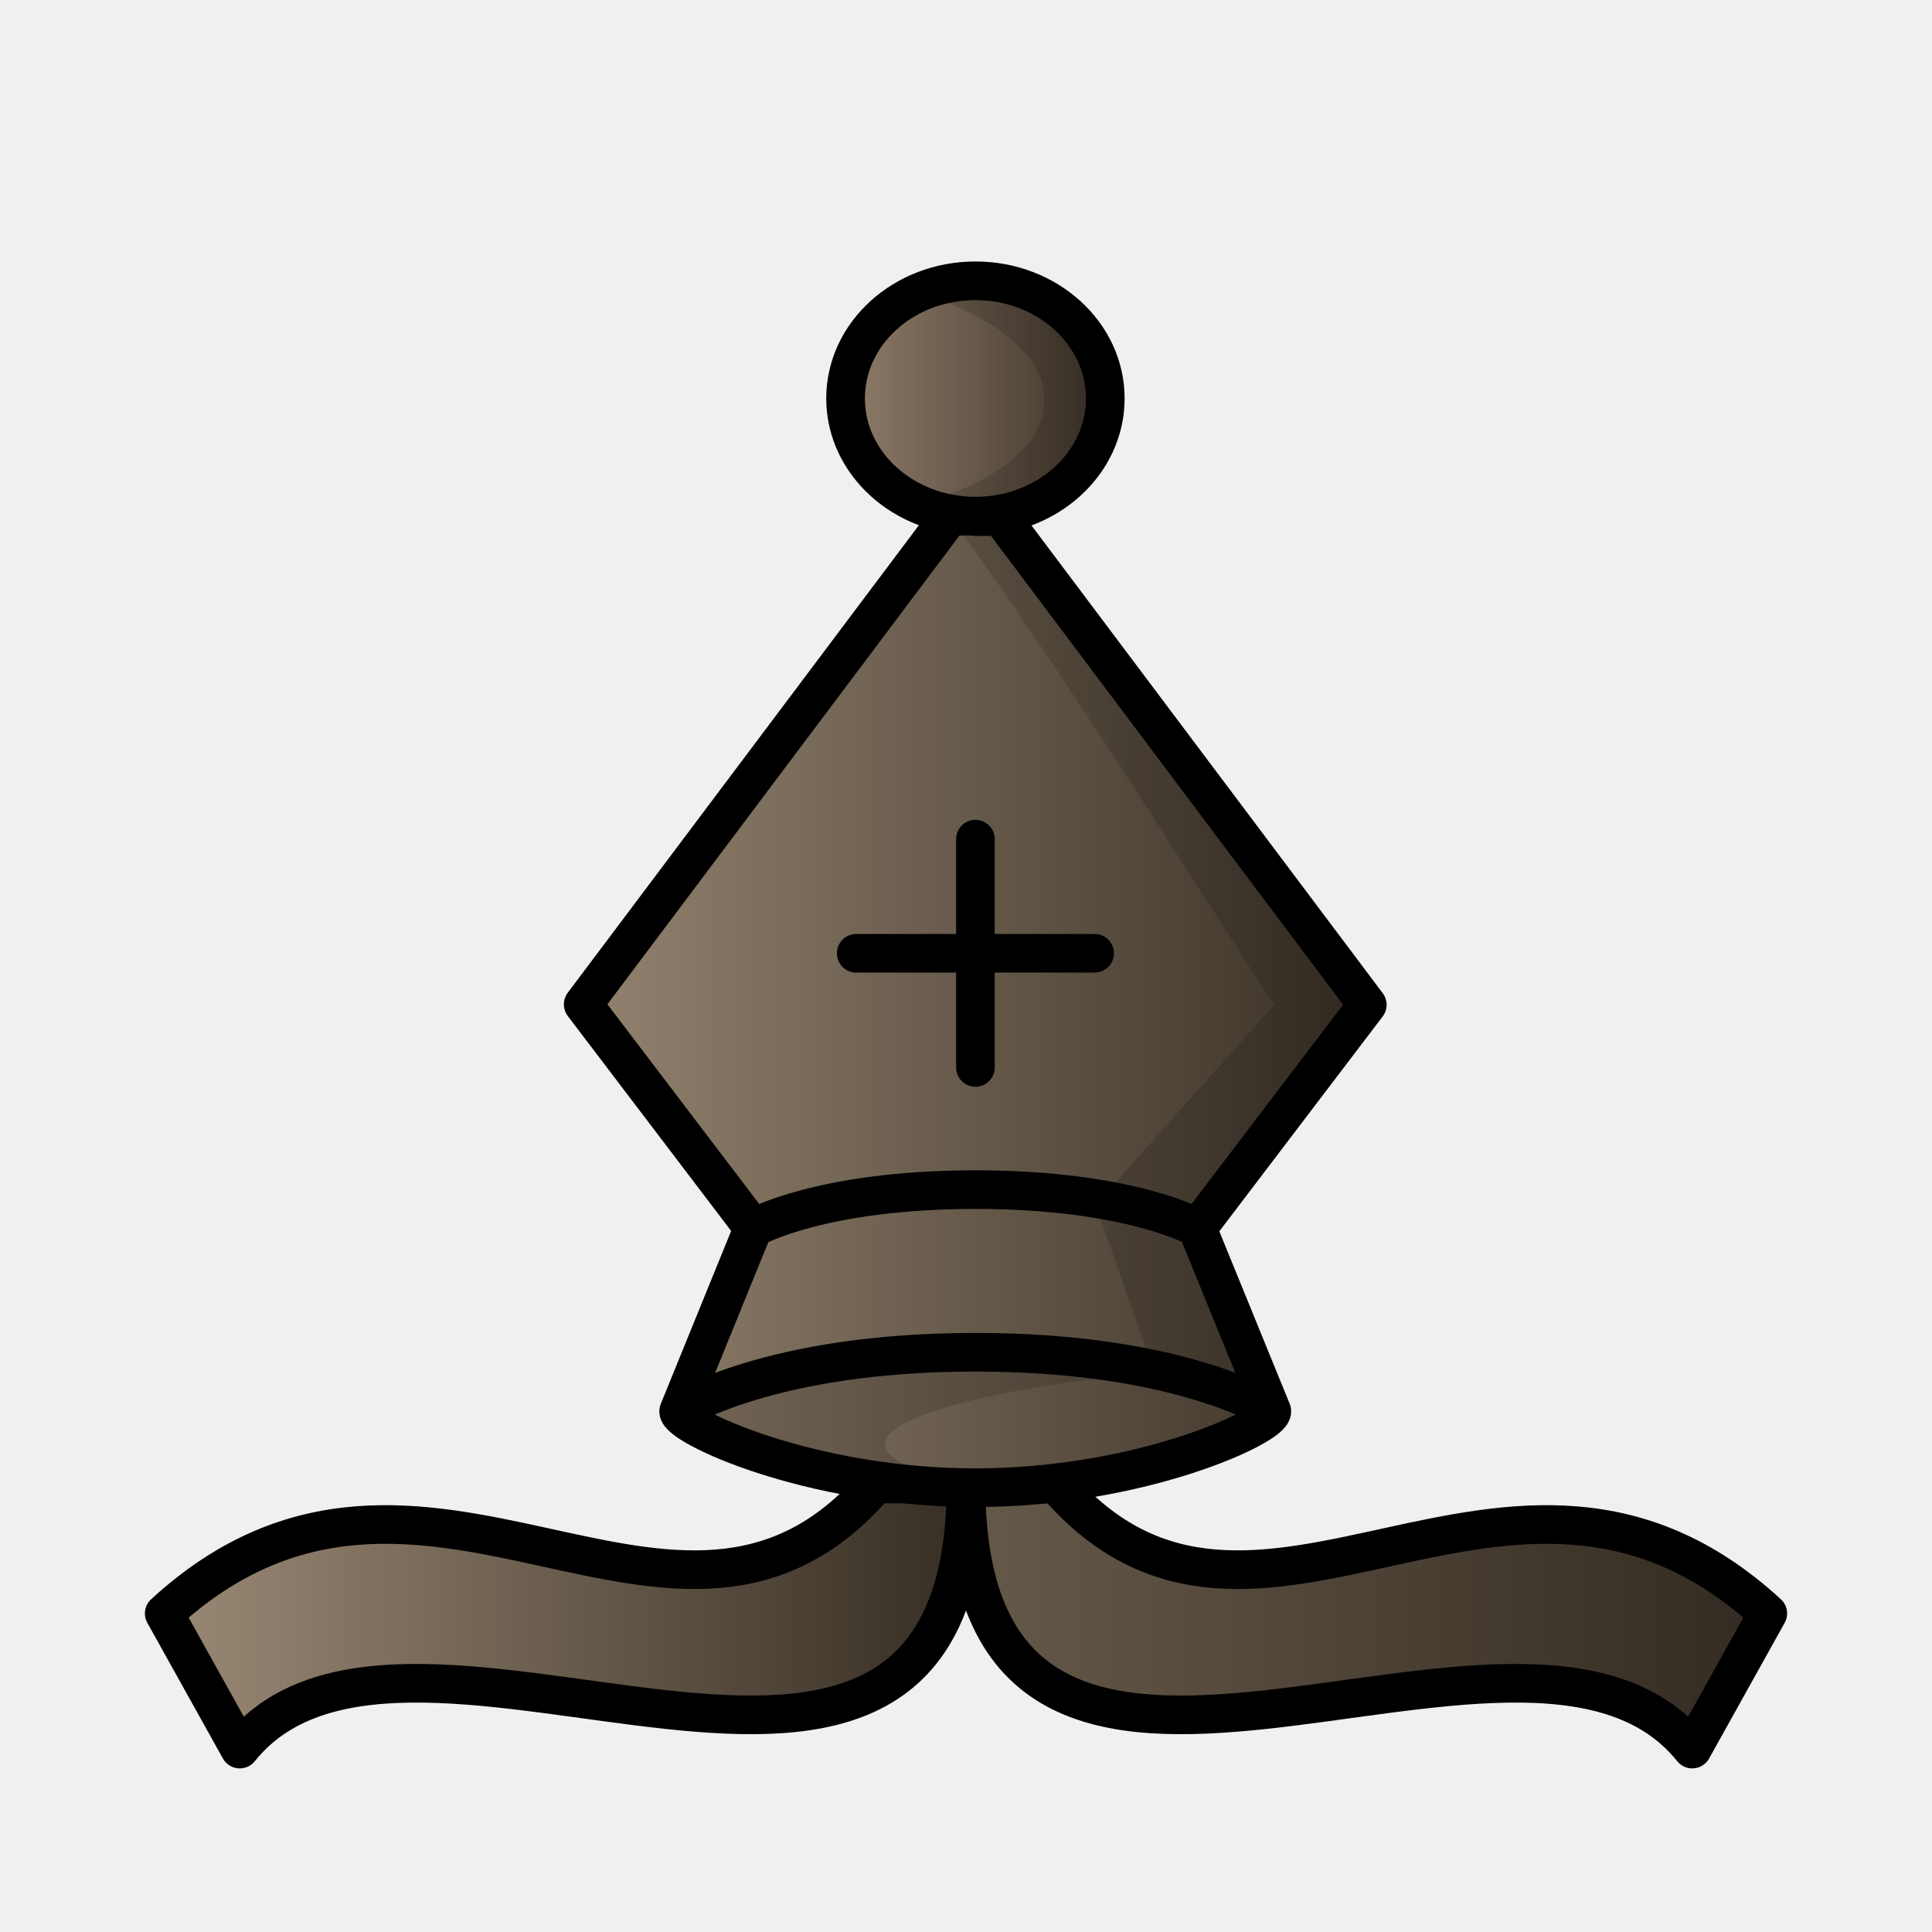
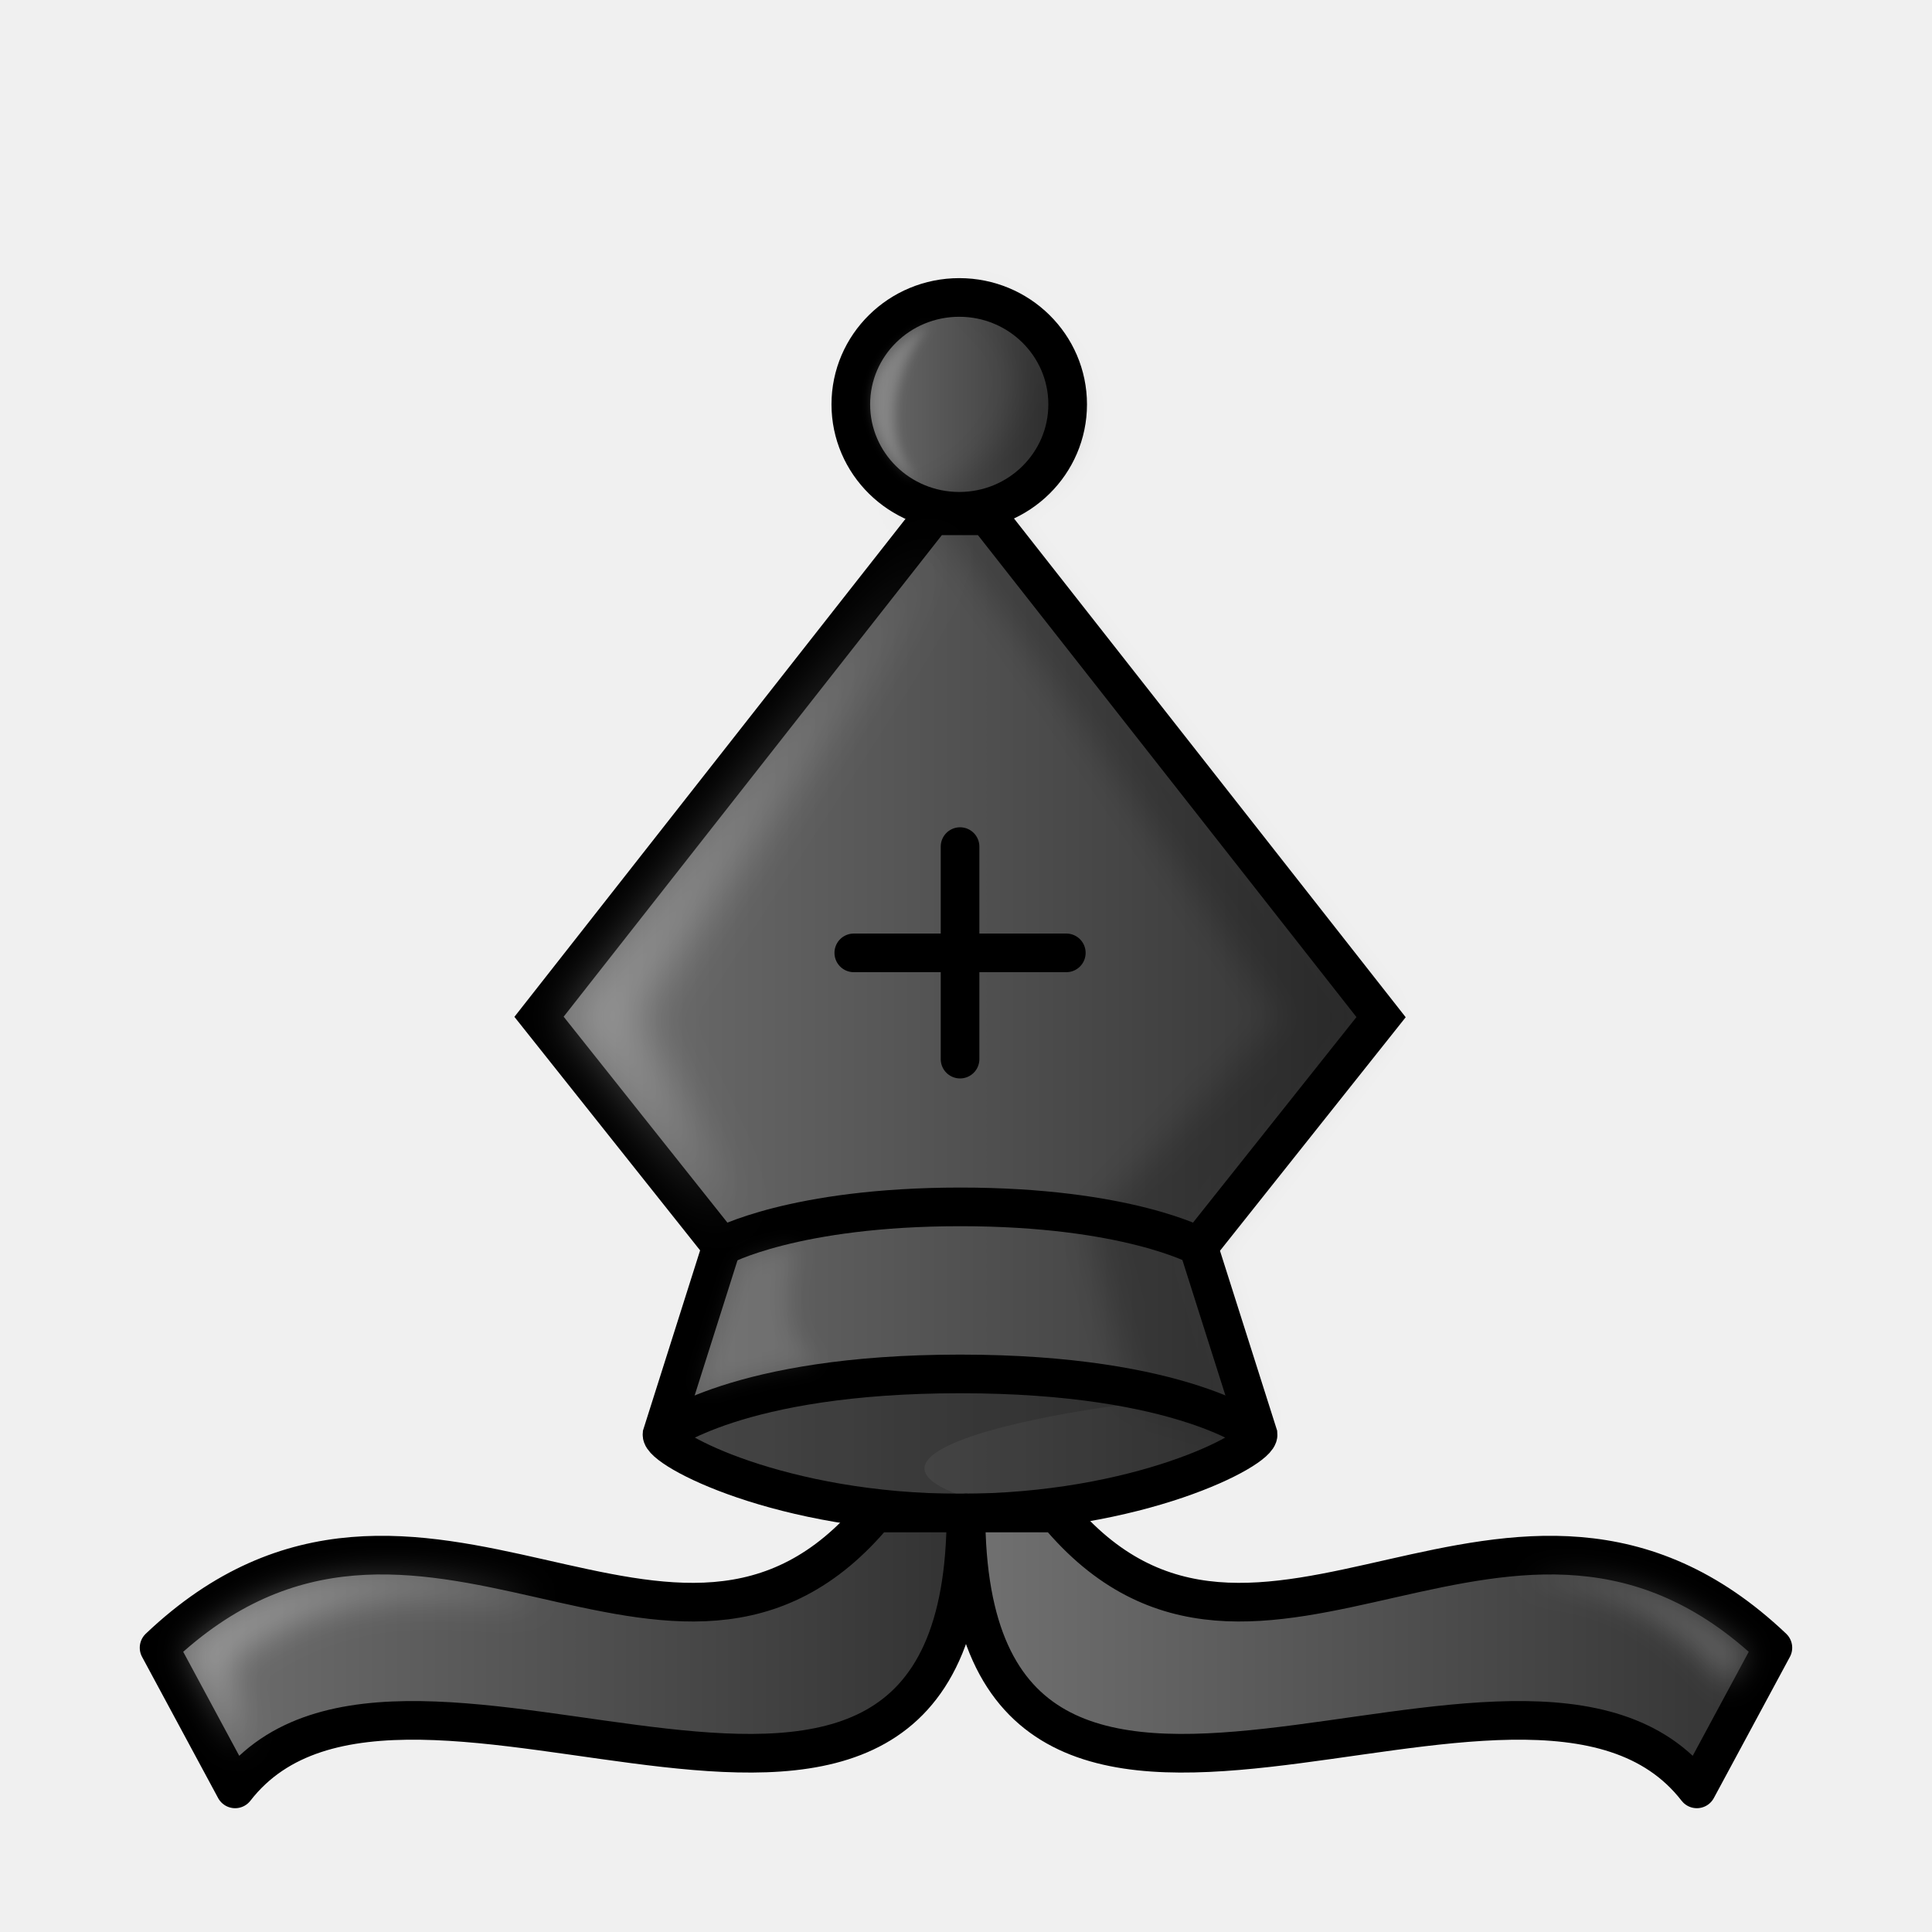
- <svg xmlns="http://www.w3.org/2000/svg" xmlns:xlink="http://www.w3.org/1999/xlink" width="50mm" height="50mm" clip-rule="evenodd" fill-rule="evenodd" image-rendering="optimizeQuality" shape-rendering="geometricPrecision" text-rendering="geometricPrecision" viewBox="0 0 50 50">
+ <svg xmlns="http://www.w3.org/2000/svg" xmlns:xlink="http://www.w3.org/1999/xlink" width="50mm" height="50mm" clip-rule="evenodd" fill-rule="evenodd" image-rendering="optimizeQuality" shape-rendering="geometricPrecision" text-rendering="geometricPrecision" version="1.1" viewBox="0 0 50 50">
  <defs>
-     <linearGradient id="a" x1="-497.87" x2="-466.88" y1="13.855" y2="13.855" gradientTransform="matrix(1.011 0 0 1.052 512.68 12.69)" gradientUnits="userSpaceOnUse">
-       <stop stop-color="#978672" offset="0" />
-       <stop stop-color="#342c22" offset="1" />
+     <linearGradient id="linearGradient2770-4-1" x1="14.558" x2="35.921" y1="25.93" y2="25.93" gradientTransform="matrix(1.0739 0 0 1.0269 -2.2596 -.38035)" gradientUnits="userSpaceOnUse" xlink:href="#linearGradient2403" />
+     <linearGradient id="linearGradient2403" x1="9.241" x2="40.761" y1="27.266" y2="27.266" gradientTransform="matrix(1.0155 0 0 1.0103 -.38852 .48153)" gradientUnits="userSpaceOnUse">
+       <stop stop-color="#635f5e" style="stop-color:#737373" offset="0" />
+       <stop stop-color="#131111" style="stop-color:#303030" offset="1" />
    </linearGradient>
-     <linearGradient id="b" x1="272.22" x2="294.03" y1="-517.16" y2="-517.16" gradientTransform="matrix(.94693 0 0 .9696 -252.93 543)" gradientUnits="userSpaceOnUse" xlink:href="#a" />
-     <linearGradient id="c" x1="314.87" x2="272.15" y1="-516.97" y2="-516.97" gradientTransform="matrix(-.94693 0 0 .9696 302.93 543.01)" gradientUnits="userSpaceOnUse" xlink:href="#a" />
-     <linearGradient id="d" x1="272.88" x2="293.31" y1="-482.76" y2="-482.76" gradientTransform="matrix(1.098 0 0 1.0515 -285.59 533.53)" gradientUnits="userSpaceOnUse" xlink:href="#a" />
-     <linearGradient id="e" x1="279.55" x2="286.66" y1="-497.61" y2="-497.61" gradientTransform="matrix(1.098 0 0 1.0515 -285.59 533.53)" gradientUnits="userSpaceOnUse">
-       <stop stop-color="#968270" offset="0" />
-       <stop stop-color="#342c22" offset="1" />
-     </linearGradient>
+     <linearGradient id="linearGradient1638" x1="21.347" x2="29.141" y1="10.312" y2="10.312" gradientTransform="matrix(.83475 0 0 .90883 3.7518 1.0937)" gradientUnits="userSpaceOnUse" xlink:href="#linearGradient2403" />
+     <filter id="filter1616-8-6-66-8" x="-.081" y="-.034" width="1.162" height="1.068" color-interpolation-filters="sRGB">
+       <feGaussianBlur stdDeviation="0.407" />
+     </filter>
+     <filter id="filter1486" x="-.152" y="-.084" width="1.304" height="1.167" style="color-interpolation-filters:sRGB">
+       <feGaussianBlur stdDeviation="0.617" />
+     </filter>
+     <linearGradient id="linearGradient1640" x1="5.612" x2="25.919" y1="42.295" y2="42.295" gradientTransform="matrix(1.0856 0 0 .94062 -2.5546 2.9415)" gradientUnits="userSpaceOnUse" xlink:href="#linearGradient2403" />
+     <linearGradient id="linearGradient1642" x1="24.848" x2="45.155" y1="42.295" y2="42.295" gradientTransform="matrix(1.0856 0 0 .94062 -2.5546 2.9415)" gradientUnits="userSpaceOnUse" xlink:href="#linearGradient2403" />
+     <filter id="filter1474" x="-.11" y="-.222" width="1.22" height="1.444" style="color-interpolation-filters:sRGB">
+       <feGaussianBlur stdDeviation="0.417" />
+     </filter>
+     <filter id="filter1478" x="-.143" y="-.292" width="1.286" height="1.583" style="color-interpolation-filters:sRGB">
+       <feGaussianBlur stdDeviation="0.346" />
+     </filter>
+     <filter id="filter1490" x="-.195" y="-.075" width="1.389" height="1.149" style="color-interpolation-filters:sRGB">
+       <feGaussianBlur stdDeviation="0.124" />
+     </filter>
+     <filter id="filter1482" x="-.215" y="-.173" width="1.43" height="1.346" style="color-interpolation-filters:sRGB">
+       <feGaussianBlur stdDeviation="0.27" />
+     </filter>
  </defs>
-   <g stroke="#000" stroke-linecap="round" stroke-linejoin="round">
-     <path d="M22.665 38.406c-5.16 6.013-11.715-2.801-18.415 3.35l1.955 3.51c4.37-5.45 18.795 5.01 18.795-6.86z" fill="url(#b)" />
-     <path d="M27.335 38.406c5.16 6.013 11.715-2.801 18.415 3.35l-1.955 3.51C39.425 39.816 25 50.276 25 38.406z" fill="url(#c)" />
-     <path d="M30.985 31.791l4.4-5.787-9.488-12.635h-.653v-.01h-.662l-9.489 12.634 4.4 5.788-1.929 4.74c-.029.375 3.375 1.98 7.675 1.98s7.705-1.605 7.676-1.98z" fill="url(#d)" />
-     <path d="M25.245 7.267c-1.857 0-3.362 1.363-3.362 3.045 0 1.681 1.506 3.045 3.362 3.045s3.36-1.364 3.36-3.045c0-1.682-1.504-3.045-3.36-3.045z" fill="url(#e)" />
-     <path d="M22.159 24.671h6.17m-3.085-2.954v5.908" fill="none" />
-   </g>
-   <path d="M25.245 7.266c-.527 0-1.025.114-1.469.31 4.42 1.365 4.266 4.305 0 5.47.445.197.942.31 1.469.31 1.857 0 3.36-1.364 3.36-3.045 0-1.681-1.504-3.044-3.36-3.045zm-.662 6.092c2.975 4.094 5.627 8.417 8.395 12.646l-4.625 5.173 1.54 4.4 2.888.86-1.795-4.647 4.928-5.787-10.016-12.635h-.652v-.01z" opacity=".15" />
-   <path d="M24.903 35.055c-2.875.012-5.502.233-7.337 1.464 2.03 1.462 4.944 2.036 7.818 1.98-6.648-1.406 1.89-2.887 4.51-2.922-1.417-.357-3.454-.528-4.991-.522z" opacity=".15" />
-   <path d="M17.566 36.519s2.316-1.523 7.675-1.523c5.36 0 7.675 1.523 7.675 1.523M19.494 31.781s1.735-.994 5.75-.994 5.75.994 5.75.994" fill="none" stroke="#000" />
+   <path d="m31.016 32.267 4.726-5.943-10.19-12.975h-0.701v-0.01h-0.711l-10.19 12.975 4.726 5.943-1.543 4.867c-0.031 0.386 3.095 2.034 7.713 2.034 4.618 0 7.745-1.648 7.713-2.034z" fill="url(#linearGradient2770-4)" image-rendering="optimizeQuality" style="clip-rule:evenodd;fill-rule:evenodd;fill:url(#linearGradient2770-4-1);shape-rendering:geometricPrecision;stroke-linecap:round;stroke:#000000" />
+   <path d="m24.826 7.698c-1.55 0-2.807 1.239-2.807 2.767s1.257 2.767 2.807 2.767 2.805-1.239 2.805-2.767c0-1.528-1.256-2.767-2.805-2.767z" fill="url(#linearGradient2772-9)" image-rendering="optimizeQuality" stroke-linejoin="round" style="clip-rule:evenodd;fill-rule:evenodd;fill:url(#linearGradient1638);shape-rendering:geometricPrecision;stroke-linecap:round;stroke-width:1;stroke:#000000" />
+   <path d="m22.096 24.66h5.5m-2.75-2.75v5.5" fill="none" image-rendering="optimizeQuality" stroke-linejoin="round" style="clip-rule:evenodd;fill-rule:evenodd;shape-rendering:geometricPrecision;stroke-linecap:round;stroke:#000000" />
+   <path transform="matrix(1.0334 0 0 1.0218 592.95 439.08)" d="m-549.75-422.16c3.412 1.813 0.501 4.931-1.526 5.206 0.462 0.197 0.978 0.311 1.526 0.311 5.528-1.76 1.318-5.645 0-5.517zm-0.688 5.518c3.092 4.115 5.848 8.459 8.724 12.709l-4.806 5.199 1.089 4.423 3.001 0.863-1.354-4.669 4.572-5.816-9.859-12.698h-0.678v-0.011z" filter="url(#filter1616-8-6)" image-rendering="optimizeQuality" opacity=".25" style="clip-rule:evenodd;fill-rule:evenodd;filter:url(#filter1616-8-6-66-8);mix-blend-mode:normal;opacity:.2;shape-rendering:geometricPrecision" />
+   <path d="m26.073 35.618c-3.087 0.012-6.397 0.504-8.369 1.768 2.181 1.502 5.798 1.827 8.885 1.77-7.14-1.444 2.03-2.966 4.844-3.001-1.522-0.367-3.71-0.543-5.36-0.536z" image-rendering="optimizeQuality" opacity=".2" style="clip-rule:evenodd;fill-rule:evenodd;opacity:.15;shape-rendering:geometricPrecision" />
+   <path d="m17.134 37.123s1.925-1.566 7.714-1.566 7.713 1.566 7.713 1.566" fill="none" image-rendering="optimizeQuality" stroke="#000000" stroke-width="1" style="clip-rule:evenodd;fill-rule:evenodd;shape-rendering:geometricPrecision" />
+   <path d="m18.676 32.256s1.863-1.021 6.175-1.022c4.312-6.1e-5 6.175 1.022 6.175 1.022" fill="none" image-rendering="optimizeQuality" stroke="#000000" stroke-width="1" style="clip-rule:evenodd;fill-rule:evenodd;shape-rendering:geometricPrecision" />
+   <path d="m18.872 31.579s0.003 8e-3 0 0l-4.171-5.259 9.735-12.431-8.075 12.385z" fill="#ffffff" opacity=".9" style="clip-rule:evenodd;fill-rule:evenodd;filter:url(#filter1486);image-rendering:optimizeQuality;opacity:.3;shape-rendering:geometricPrecision" />
+   <path d="m25 39.156c-5.617 6.1e-5 -7.296-1.77-7.296-1.77s1.679-1.77 7.296-1.77c5.617-6.1e-5 7.296 1.77 7.296 1.77s-1.679 1.77-7.296 1.77z" image-rendering="optimizeQuality" opacity=".2" style="clip-rule:evenodd;fill-rule:evenodd;opacity:.2;shape-rendering:geometricPrecision" />
+   <path d="m22.65 39.156c-5.193 6.258-11.79-2.915-18.533 3.487l1.968 3.653c4.398-5.672 18.915 5.213 18.915-7.14z" fill="url(#linearGradient2774-8)" image-rendering="optimizeQuality" stroke-linecap="round" style="clip-rule:evenodd;fill-rule:evenodd;fill:url(#linearGradient1640);shape-rendering:geometricPrecision;stroke-linejoin:round;stroke:#000000" />
+   <path d="m27.35 39.156c5.193 6.258 11.79-2.915 18.532 3.487l-1.968 3.653c-4.398-5.672-18.915 5.213-18.915-7.14z" fill="url(#linearGradient2776-7)" image-rendering="optimizeQuality" stroke-linecap="round" style="clip-rule:evenodd;fill-rule:evenodd;fill:url(#linearGradient1642);shape-rendering:geometricPrecision;stroke-linejoin:round;stroke:#000000" />
+   <path d="m4.834 42.735 1.403 2.59-0.346-2.333c3.12-2.387 5.958-1.619 8.041-1.598 0 0-5.852-1.955-9.098 1.342z" style="clip-rule:evenodd;fill-rule:evenodd;fill:#ffffff;filter:url(#filter1474);image-rendering:optimizeQuality;opacity:.3;shape-rendering:geometricPrecision" />
+   <path d="m45.242 42.769-0.49 0.889c-1.905-2.325-3.739-2.755-5.319-2.76 0 0 3.017-0.717 5.809 1.872z" style="clip-rule:evenodd;fill-rule:evenodd;fill:#ffffff;filter:url(#filter1478);image-rendering:optimizeQuality;opacity:.2;shape-rendering:geometricPrecision" />
+   <path d="m23.672 12.366c-0.25 0.066-2.603-2.42 0.418-3.975-0.089-0.009-1.757 2.142-0.418 3.975z" style="clip-rule:evenodd;fill-rule:evenodd;fill:#ffffff;filter:url(#filter1490);image-rendering:optimizeQuality;opacity:.2;shape-rendering:geometricPrecision" />
+   <path transform="matrix(1.0007 0 0 .98931 -586.04 102.79)" d="m603.76-67.566 1.051-3.309s0.369-0.256 1.454-0.434c0 0-0.746 2.224 0.508 3.042-2.154 0.336-2.536 0.554-3.012 0.7z" clip-rule="evenodd" fill="#ffffff" fill-rule="evenodd" filter="url(#filter1624-3)" image-rendering="optimizeQuality" opacity=".7" shape-rendering="geometricPrecision" style="filter:url(#filter1482);opacity:.1" />
</svg>
